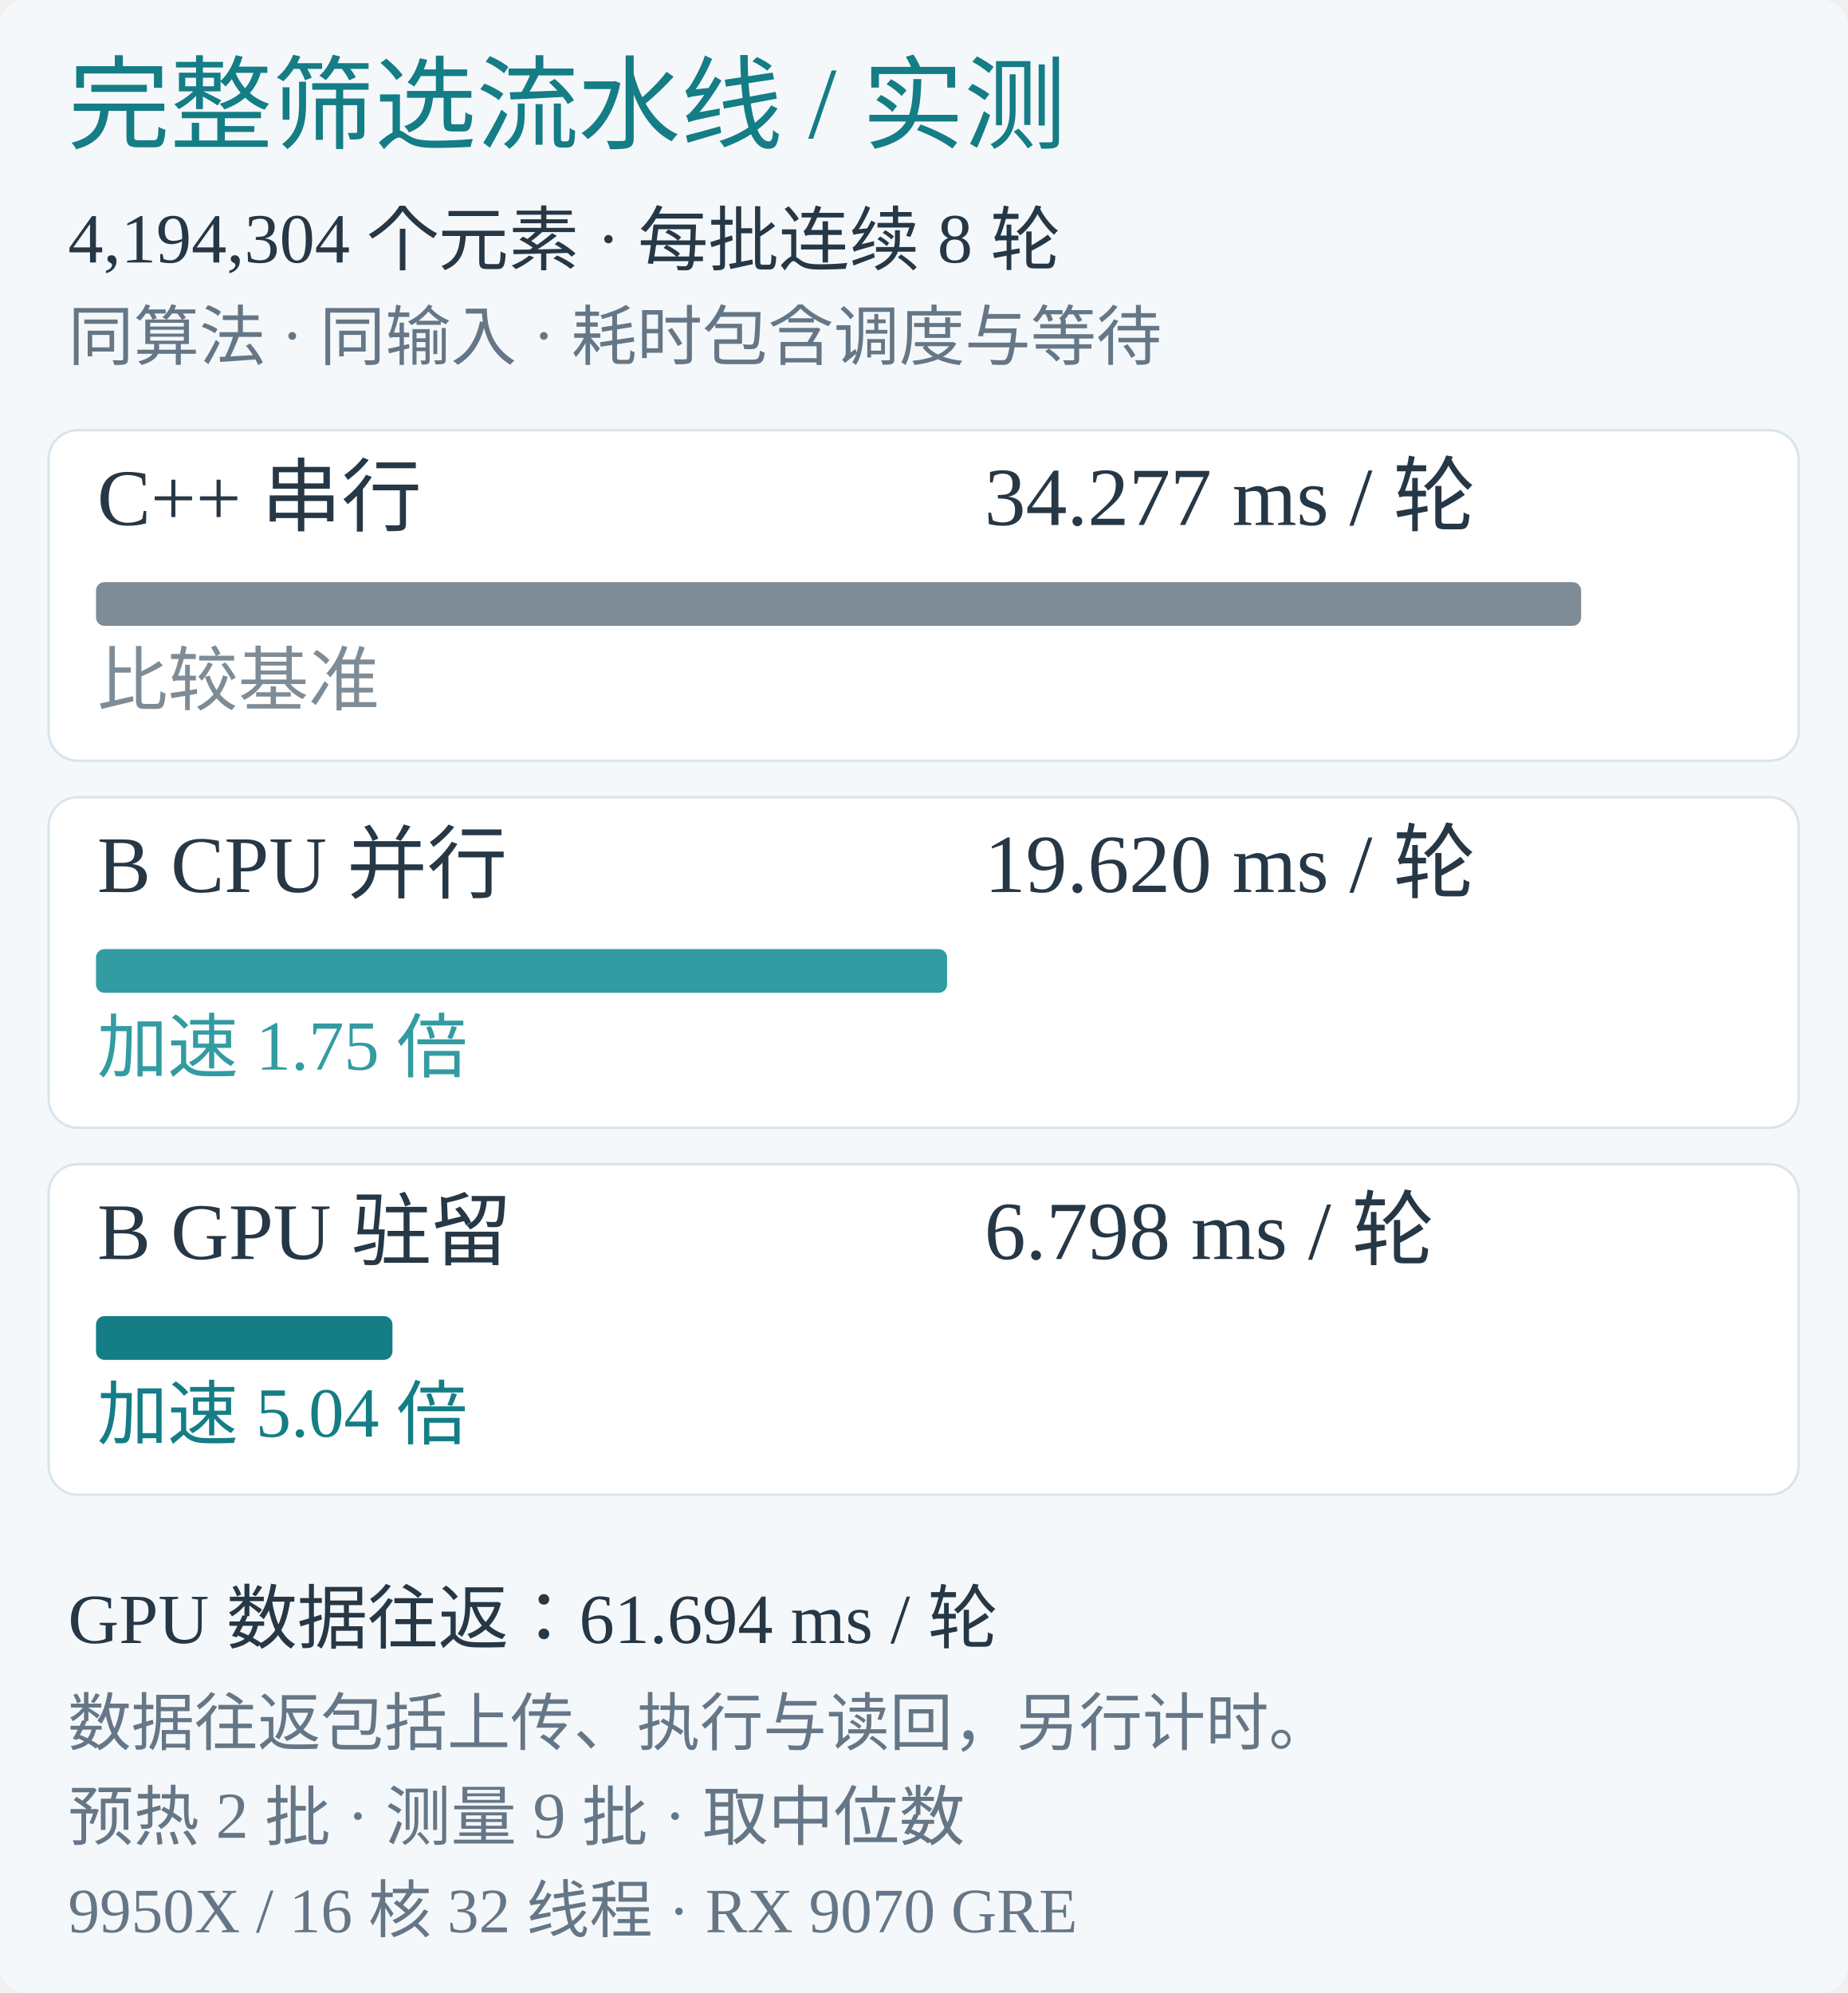
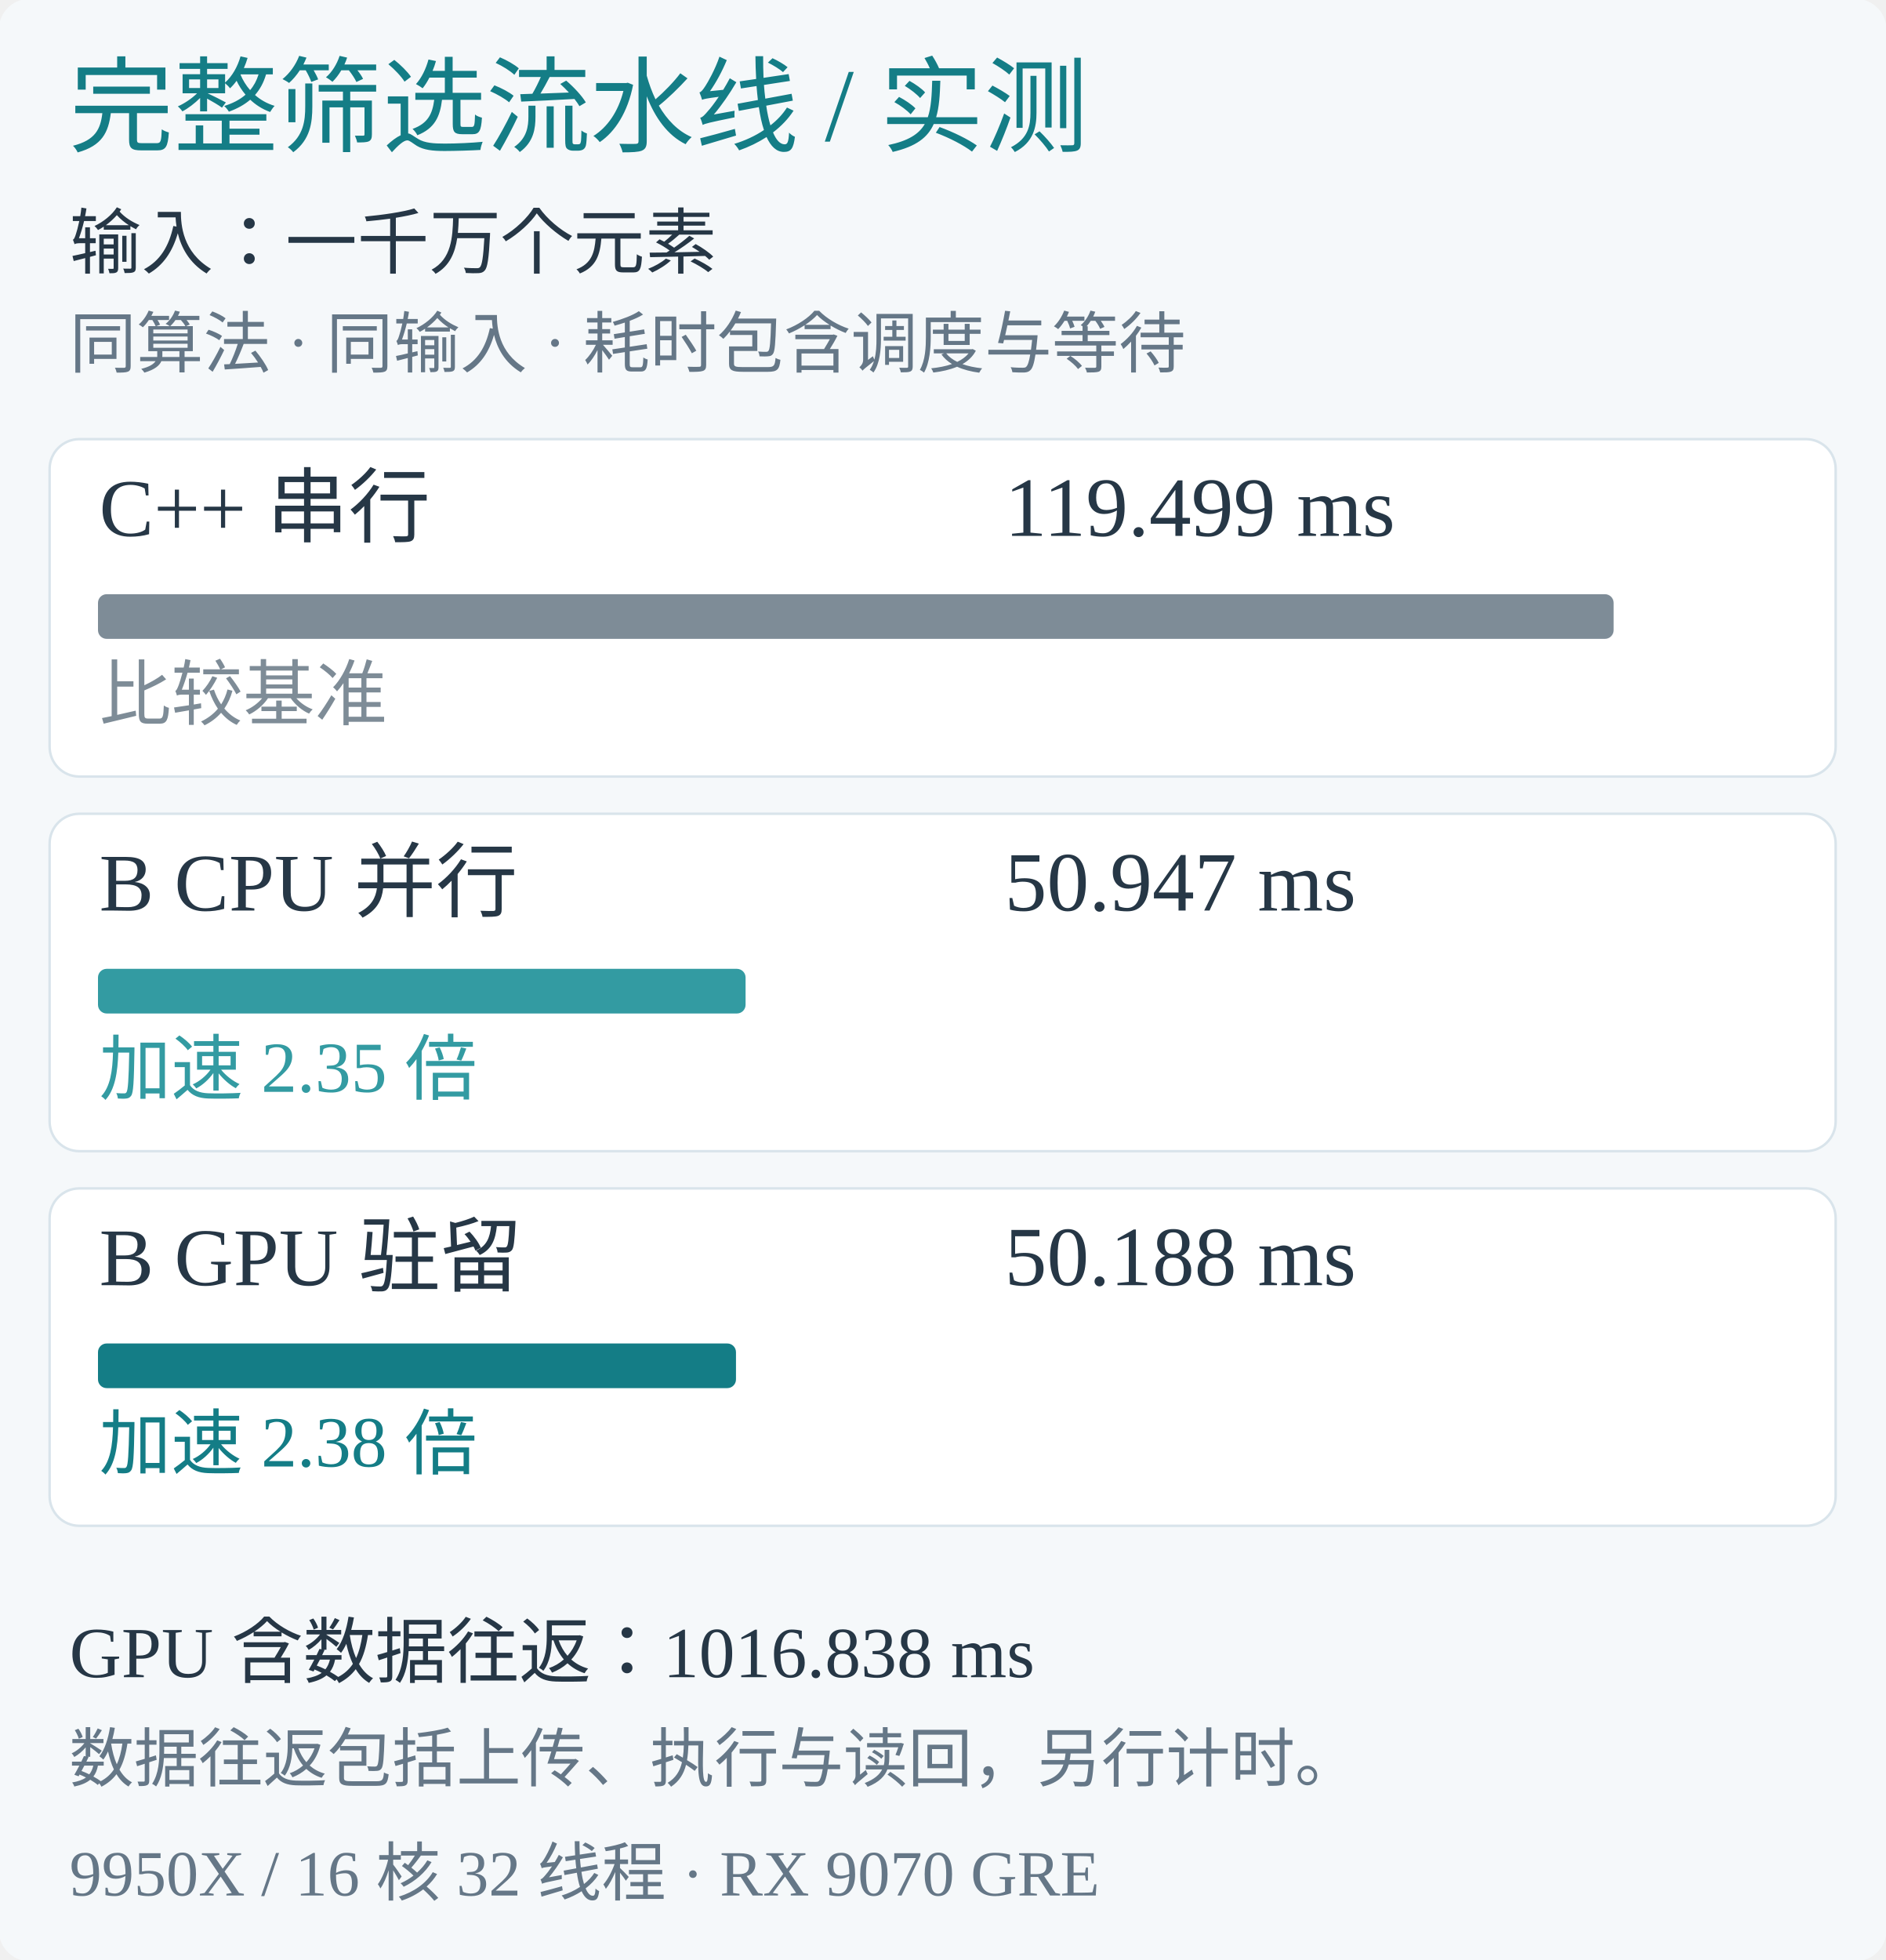
- <svg xmlns="http://www.w3.org/2000/svg" width="760" height="820">
-   <rect x="0" y="0" width="760" height="820" rx="12" fill="#f5f8fa" stroke="#f5f8fa" />
+ <svg xmlns="http://www.w3.org/2000/svg" width="760" height="790">
+   <rect x="0" y="0" width="760" height="790" rx="12" fill="#f5f8fa" stroke="#f5f8fa" />
  <text x="28" y="58" font-size="42" fill="#147d86">完整筛选流水线 / 实测</text>
-   <text x="28" y="108" font-size="29" fill="#263746">4,194,304 个元素 · 每批连续 8 轮</text>
+   <text x="28" y="108" font-size="29" fill="#263746">输入：一千万个元素</text>
  <text x="28" y="148" font-size="27" fill="#657787">同算法 · 同输入 · 耗时包含调度与等待</text>
  <rect x="20" y="177" width="720" height="136" rx="12" fill="#ffffff" stroke="#d9e4eb" />
  <text x="40" y="216" font-size="33" fill="#263746">C++ 串行</text>
-   <text x="405" y="216" font-size="34" fill="#263746">34.277 ms / 轮</text>
+   <text x="405" y="216" font-size="34" fill="#263746">119.499 ms</text>
  <rect x="40" y="240" width="610.0" height="17" rx="3" fill="#7e8c97" stroke="#7e8c97" />
  <text x="40" y="290" font-size="29" fill="#7e8c97">比较基准</text>
  <rect x="20" y="328" width="720" height="136" rx="12" fill="#ffffff" stroke="#d9e4eb" />
  <text x="40" y="367" font-size="33" fill="#263746">B CPU 并行</text>
-   <text x="405" y="367" font-size="34" fill="#263746">19.620 ms / 轮</text>
-   <rect x="40" y="391" width="349.159" height="17" rx="3" fill="#339ba2" stroke="#339ba2" />
-   <text x="40" y="441" font-size="29" fill="#339ba2">加速 1.75 倍</text>
+   <text x="405" y="367" font-size="34" fill="#263746">50.947 ms</text>
+   <rect x="40" y="391" width="260.063" height="17" rx="3" fill="#339ba2" stroke="#339ba2" />
+   <text x="40" y="441" font-size="29" fill="#339ba2">加速 2.35 倍</text>
  <rect x="20" y="479" width="720" height="136" rx="12" fill="#ffffff" stroke="#d9e4eb" />
  <text x="40" y="518" font-size="33" fill="#263746">B GPU 驻留</text>
-   <text x="405" y="518" font-size="34" fill="#263746">6.798 ms / 轮</text>
-   <rect x="40" y="542" width="120.97" height="17" rx="3" fill="#147d86" stroke="#147d86" />
-   <text x="40" y="592" font-size="29" fill="#147d86">加速 5.04 倍</text>
-   <text x="28" y="676" font-size="29" fill="#263746">GPU 数据往返：61.694 ms / 轮</text>
+   <text x="405" y="518" font-size="34" fill="#263746">50.188 ms</text>
+   <rect x="40" y="542" width="256.194" height="17" rx="3" fill="#147d86" stroke="#147d86" />
+   <text x="40" y="592" font-size="29" fill="#147d86">加速 2.38 倍</text>
+   <text x="28" y="676" font-size="29" fill="#263746">GPU 含数据往返：1016.838 ms</text>
  <text x="28" y="718" font-size="26" fill="#657787">数据往返包括上传、执行与读回，另行计时。</text>
-   <text x="28" y="757" font-size="27" fill="#657787">预热 2 批 · 测量 9 批 · 取中位数</text>
-   <text x="28" y="795" font-size="26" fill="#657787">9950X / 16 核 32 线程 · RX 9070 GRE</text>
+   <text x="28" y="764" font-size="26" fill="#657787">9950X / 16 核 32 线程 · RX 9070 GRE</text>
</svg>
